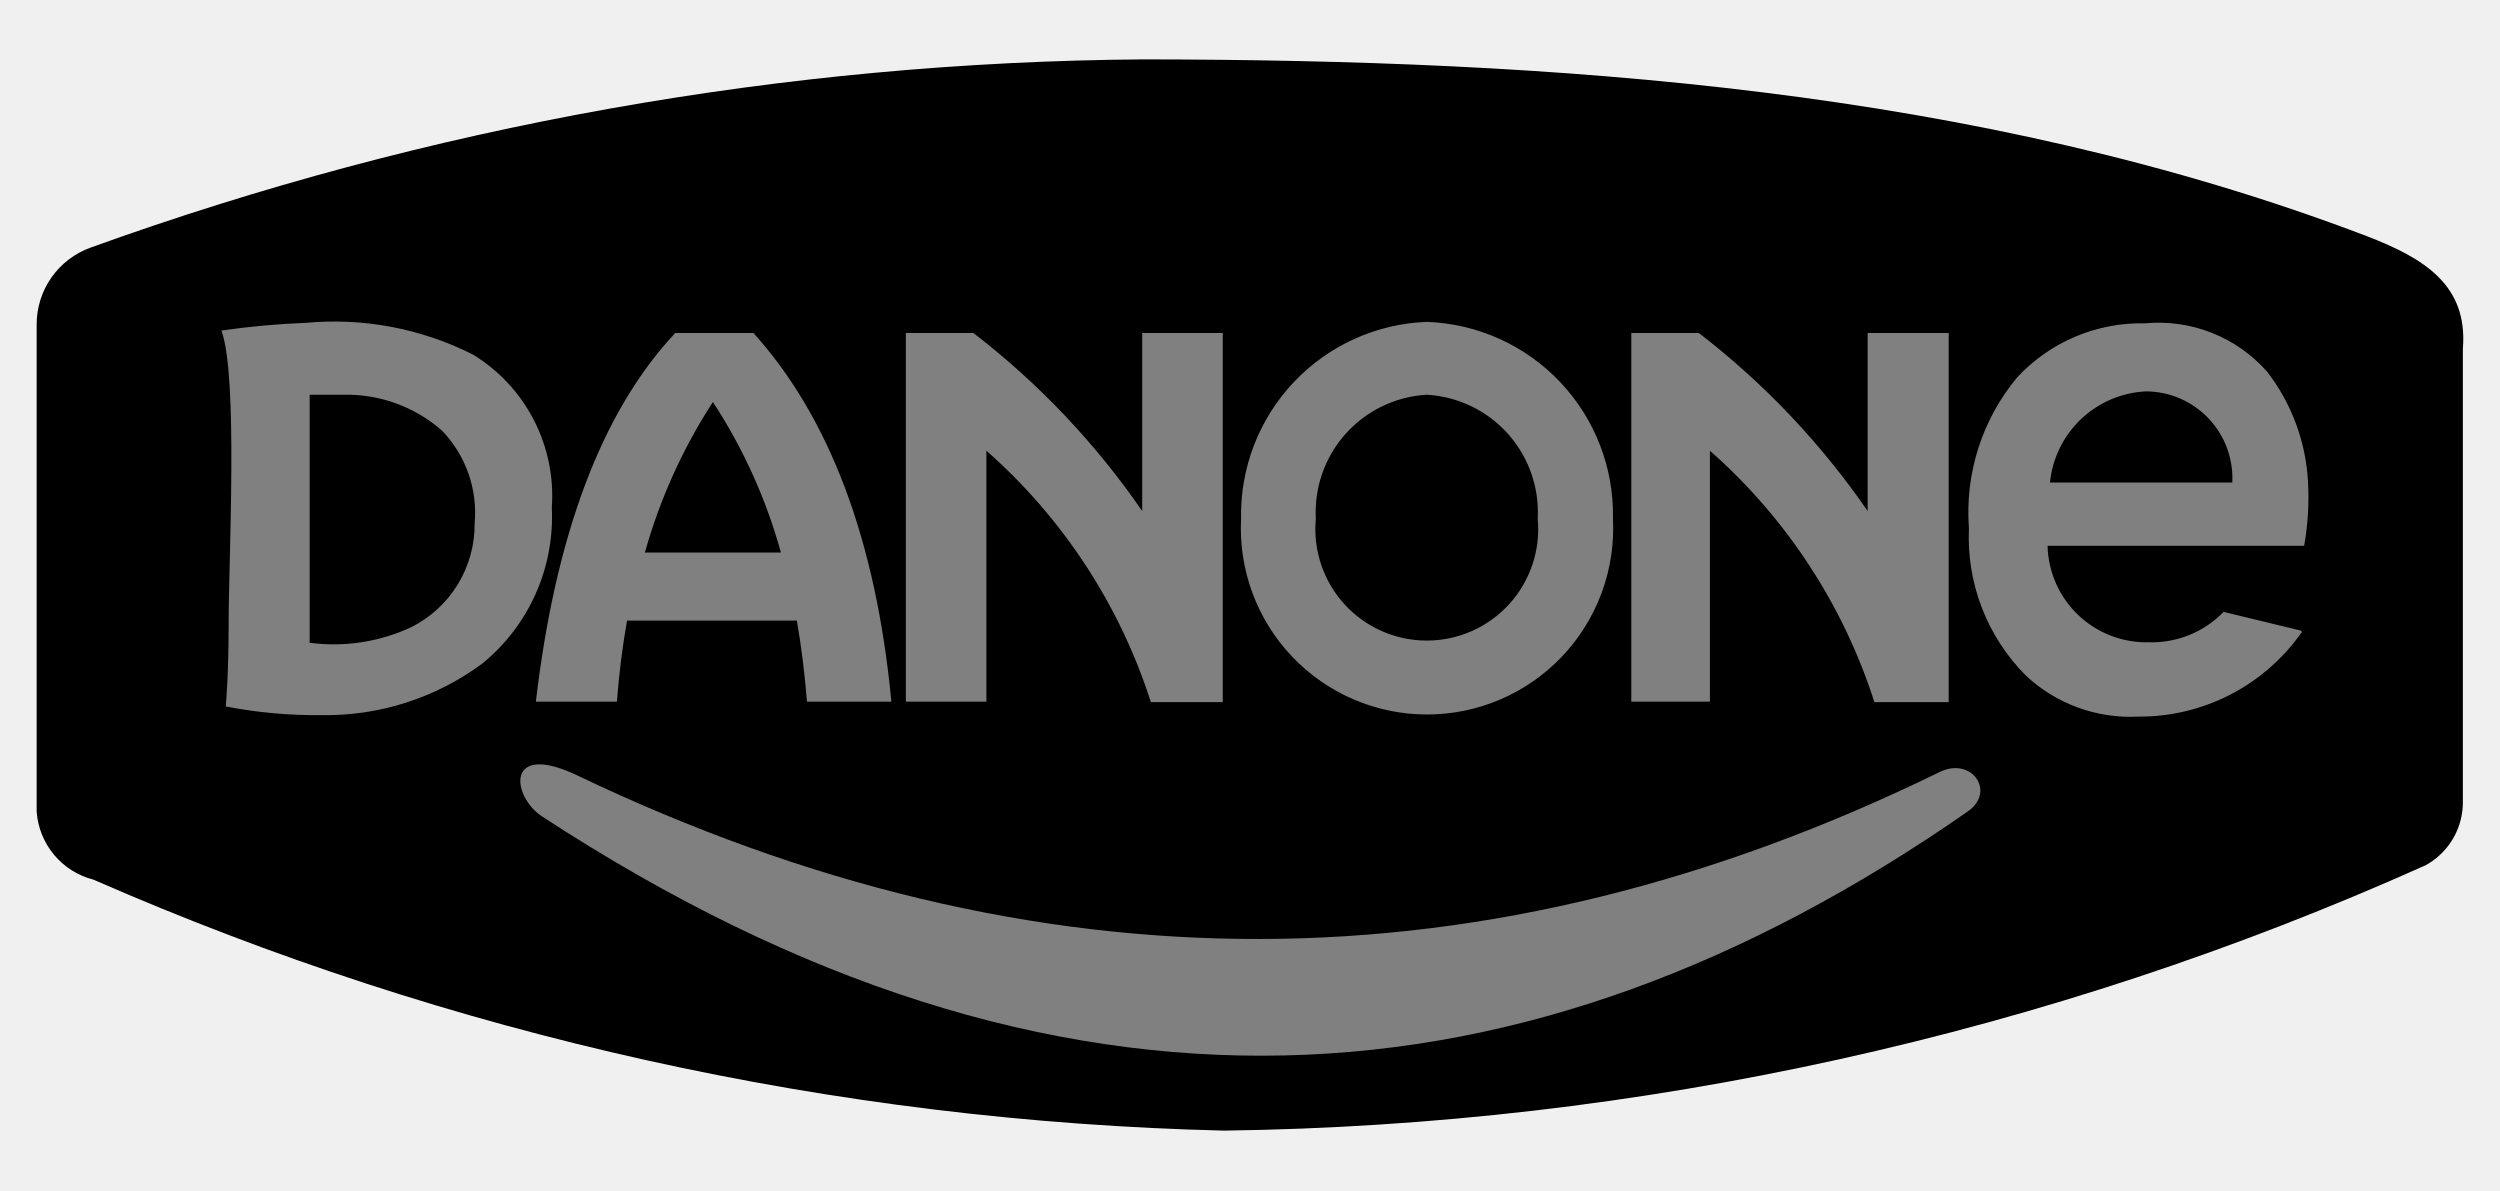
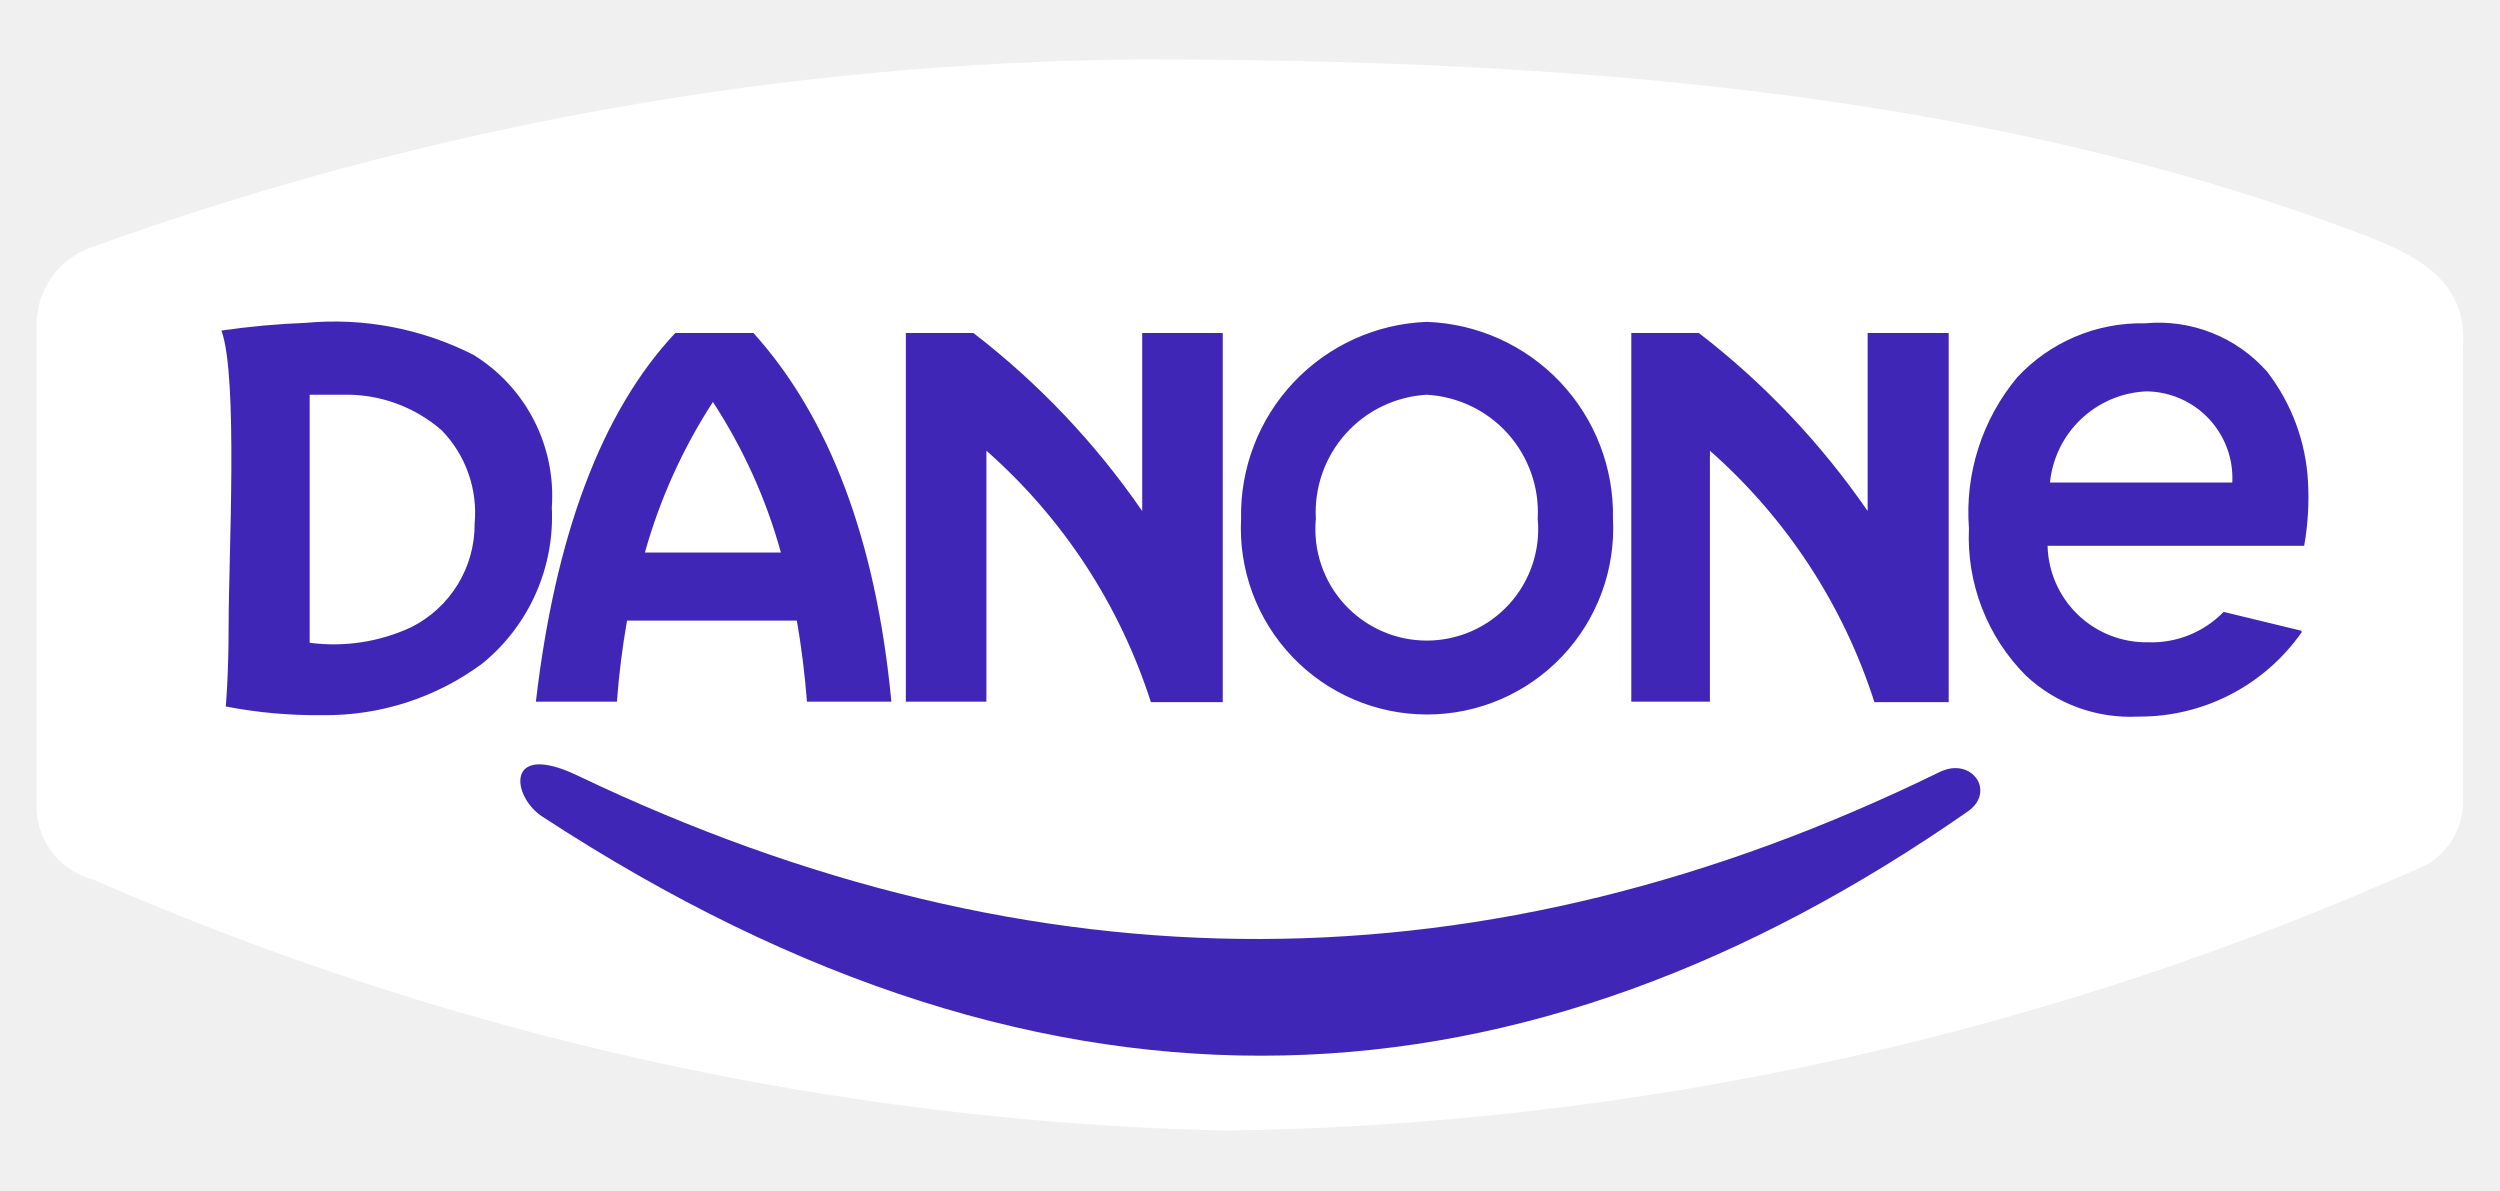
<svg xmlns="http://www.w3.org/2000/svg" width="1428" height="680" viewBox="0 0 1428 680" fill="none">
  <g clip-path="url(#clip0)">
    <path fill-rule="evenodd" clip-rule="evenodd" d="M-0.001 168.423V477.4C0.47 487.125 3.922 496.468 9.887 504.161C15.851 511.854 24.039 517.523 33.336 520.398C241.641 619.207 468.257 673.466 698.708 679.71C943.628 675.931 1184.75 618.543 1405.13 511.578C1412.08 507.215 1417.75 501.094 1421.57 493.834C1425.39 486.574 1427.23 478.433 1426.9 470.234V183.583C1430.2 143.066 1404.03 125.977 1369.59 111.92C1141.46 17.931 891.569 0.016 651.319 0.016C439.239 1.787 229.26 42.231 31.683 119.362C22.083 123.405 13.925 130.249 8.273 139.001C2.62 147.753 -0.263 158.007 -0.001 168.423" fill="transparent" />
-     <path fill-rule="evenodd" clip-rule="evenodd" d="M20.939 185.511V463.619C21.587 472.693 25.077 481.332 30.913 488.309C36.749 495.286 44.635 500.245 53.45 502.482C257.368 591.776 476.726 640.459 699.26 645.808C935.975 642.672 1169.54 591.081 1385.57 494.213C1392.19 490.564 1397.67 485.16 1401.41 478.595C1405.15 472.029 1407.01 464.558 1406.79 457.003V199.293C1409.82 162.91 1384.74 147.475 1351.68 134.796C1129.62 50.179 886.611 34.193 653.249 33.917C448.126 35.413 244.748 71.762 51.797 141.411C42.724 144.663 34.883 150.652 29.355 158.551C23.828 166.45 20.888 175.87 20.939 185.511" fill="black" />
-     <path fill-rule="evenodd" clip-rule="evenodd" d="M1123.83 463.619C1140.36 452.318 1126.31 431.922 1107.85 441.017C849.691 567.254 592.084 568.357 329.792 442.947C288.189 423.102 292.322 455.074 309.68 466.375C604.757 659.314 872.834 638.366 1123.83 463.619" fill="grey" />
-     <path fill-rule="evenodd" clip-rule="evenodd" d="M177.157 225.477H195.892C216.609 224.952 236.768 232.231 252.373 245.873C259.144 252.865 264.324 261.239 267.558 270.421C270.791 279.603 272.003 289.375 271.108 299.069C271.206 311.364 267.849 323.439 261.418 333.916C254.988 344.394 245.744 352.853 234.74 358.329C216.679 366.697 196.613 369.756 176.881 367.149V225.477H177.157ZM446.061 315.607C437.635 285.104 424.53 256.094 407.213 229.611C389.991 256.146 376.893 285.141 368.365 315.607H446.336H446.061ZM385.723 190.197H430.356C473.612 238.156 500.337 308.165 509.154 400.775H460.939C459.653 384.605 457.724 369.17 455.153 354.47H358.171C355.461 369.797 353.529 385.252 352.385 400.775H306.098C317.119 306.511 343.293 235.399 385.723 190.197V190.197ZM517.419 400.775H563.431V257.45C607.139 295.948 639.606 345.573 657.382 401.051H698.433V190.197H652.422V291.903C625.768 253.185 593.232 218.869 555.992 190.197H517.419V400.775ZM930.694 400.775H976.705V257.45C1020.41 295.948 1052.88 345.573 1070.66 401.051H1113.09V190.197H1066.8V291.903C1040.14 253.185 1007.61 218.869 970.368 190.197H931.796V400.775H930.694ZM814.977 183.857C843.917 184.865 871.298 197.227 891.199 218.271C911.1 239.315 921.923 267.35 921.326 296.313C922.06 310.722 919.856 325.129 914.85 338.659C909.844 352.189 902.139 364.56 892.204 375.018C882.269 385.476 870.312 393.803 857.06 399.493C843.807 405.184 829.536 408.118 815.114 408.118C800.693 408.118 786.422 405.184 773.169 399.493C759.917 393.803 747.96 385.476 738.025 375.018C728.09 364.56 720.385 352.189 715.379 338.659C710.372 325.129 708.169 310.722 708.903 296.313C708.305 267.396 719.089 239.401 738.932 218.365C758.774 197.329 786.085 184.936 814.977 183.857V183.857ZM814.977 225.477C832.766 226.473 849.433 234.493 861.315 247.775C873.197 261.057 879.323 278.515 878.345 296.313C879.169 305.135 878.142 314.031 875.332 322.434C872.522 330.836 867.989 338.559 862.025 345.109C856.061 351.659 848.795 356.891 840.694 360.471C832.593 364.051 823.833 365.9 814.977 365.9C806.12 365.9 797.361 364.051 789.26 360.471C781.158 356.891 773.893 351.659 767.928 345.109C761.964 338.559 757.432 330.836 754.621 322.434C751.811 314.031 750.785 305.135 751.608 296.313C750.631 278.515 756.756 261.057 768.638 247.775C780.52 234.493 797.187 226.473 814.977 225.477V225.477ZM1275.09 275.641H1170.94C1172.32 261.777 1178.66 248.876 1188.78 239.307C1198.9 229.738 1212.13 224.142 1226.05 223.547C1232.73 223.613 1239.33 225.029 1245.44 227.709C1251.56 230.389 1257.08 234.278 1261.66 239.143C1266.24 244.008 1269.79 249.749 1272.1 256.021C1274.41 262.293 1275.42 268.966 1275.09 275.641V275.641ZM1314.49 360.258L1270.13 349.509C1264.57 355.238 1257.87 359.742 1250.47 362.732C1243.07 365.723 1235.13 367.133 1227.15 366.873C1212.22 367.169 1197.77 361.535 1186.98 351.204C1176.19 340.873 1169.93 326.686 1169.57 311.748H1316.14C1318.27 299.745 1319.01 287.537 1318.34 275.365C1317.15 252.43 1308.98 230.409 1294.93 212.247C1286.3 202.483 1275.49 194.897 1263.38 190.107C1251.26 185.317 1238.19 183.459 1225.22 184.684C1211.56 184.378 1197.99 186.971 1185.41 192.292C1172.82 197.613 1161.51 205.541 1152.21 215.554C1132.16 239.631 1122.27 270.578 1124.66 301.825C1123.95 317.327 1126.48 332.806 1132.08 347.278C1137.67 361.75 1146.22 374.9 1157.17 385.891C1165.74 393.913 1175.85 400.122 1186.88 404.147C1197.91 408.172 1209.64 409.932 1221.36 409.32C1239.67 409.455 1257.74 405.135 1274.01 396.732C1290.28 388.33 1304.27 376.096 1314.76 361.085L1314.49 360.258ZM126.462 188.819C136.105 214.727 130.595 318.914 130.595 356.124C130.595 386.994 128.942 403.532 128.942 403.532C147.094 407.048 165.556 408.71 184.045 408.493C216.942 408.952 249.079 398.591 275.516 379.001C288.64 368.309 299.067 354.681 305.959 339.217C312.851 323.753 316.013 306.885 315.19 289.973C316.427 272.691 312.892 255.401 304.972 239.992C297.052 224.583 285.052 211.648 270.281 202.6C240.76 187.656 207.622 181.35 174.677 184.409C158.539 185.025 142.444 186.497 126.462 188.819V188.819Z" fill="grey" />
+     <path fill-rule="evenodd" clip-rule="evenodd" d="M20.939 185.511V463.619C21.587 472.693 25.077 481.332 30.913 488.309C36.749 495.286 44.635 500.245 53.45 502.482C257.368 591.776 476.726 640.459 699.26 645.808C935.975 642.672 1169.54 591.081 1385.57 494.213C1392.19 490.564 1397.67 485.16 1401.41 478.595C1405.15 472.029 1407.01 464.558 1406.79 457.003V199.293C1409.82 162.91 1384.74 147.475 1351.68 134.796C1129.62 50.179 886.611 34.193 653.249 33.917C448.126 35.413 244.748 71.762 51.797 141.411C42.724 144.663 34.883 150.652 29.355 158.551C23.828 166.45 20.888 175.87 20.939 185.511" fill="white" />
+     <path fill-rule="evenodd" clip-rule="evenodd" d="M1123.83 463.619C1140.36 452.318 1126.31 431.922 1107.85 441.017C849.691 567.254 592.084 568.357 329.792 442.947C288.189 423.102 292.322 455.074 309.68 466.375C604.757 659.314 872.834 638.366 1123.83 463.619" fill="#4026B6" />
+     <path fill-rule="evenodd" clip-rule="evenodd" d="M177.157 225.477H195.892C216.609 224.952 236.768 232.231 252.373 245.873C259.144 252.865 264.324 261.239 267.558 270.421C270.791 279.603 272.003 289.375 271.108 299.069C271.206 311.364 267.849 323.439 261.418 333.916C254.988 344.394 245.744 352.853 234.74 358.329C216.679 366.697 196.613 369.756 176.881 367.149V225.477H177.157ZM446.061 315.607C437.635 285.104 424.53 256.094 407.213 229.611C389.991 256.146 376.893 285.141 368.365 315.607H446.336H446.061ZM385.723 190.197H430.356C473.612 238.156 500.337 308.165 509.154 400.775H460.939C459.653 384.605 457.724 369.17 455.153 354.47H358.171C355.461 369.797 353.529 385.252 352.385 400.775H306.098C317.119 306.511 343.293 235.399 385.723 190.197V190.197ZM517.419 400.775H563.431V257.45C607.139 295.948 639.606 345.573 657.382 401.051H698.433V190.197H652.422V291.903C625.768 253.185 593.232 218.869 555.992 190.197H517.419V400.775ZM930.694 400.775H976.705V257.45C1020.41 295.948 1052.88 345.573 1070.66 401.051H1113.09V190.197H1066.8V291.903C1040.14 253.185 1007.61 218.869 970.368 190.197H931.796V400.775H930.694ZM814.977 183.857C843.917 184.865 871.298 197.227 891.199 218.271C911.1 239.315 921.923 267.35 921.326 296.313C922.06 310.722 919.856 325.129 914.85 338.659C909.844 352.189 902.139 364.56 892.204 375.018C882.269 385.476 870.312 393.803 857.06 399.493C843.807 405.184 829.536 408.118 815.114 408.118C800.693 408.118 786.422 405.184 773.169 399.493C759.917 393.803 747.96 385.476 738.025 375.018C728.09 364.56 720.385 352.189 715.379 338.659C710.372 325.129 708.169 310.722 708.903 296.313C708.305 267.396 719.089 239.401 738.932 218.365C758.774 197.329 786.085 184.936 814.977 183.857V183.857ZM814.977 225.477C832.766 226.473 849.433 234.493 861.315 247.775C873.197 261.057 879.323 278.515 878.345 296.313C879.169 305.135 878.142 314.031 875.332 322.434C872.522 330.836 867.989 338.559 862.025 345.109C856.061 351.659 848.795 356.891 840.694 360.471C832.593 364.051 823.833 365.9 814.977 365.9C806.12 365.9 797.361 364.051 789.26 360.471C781.158 356.891 773.893 351.659 767.928 345.109C761.964 338.559 757.432 330.836 754.621 322.434C751.811 314.031 750.785 305.135 751.608 296.313C750.631 278.515 756.756 261.057 768.638 247.775C780.52 234.493 797.187 226.473 814.977 225.477V225.477ZM1275.09 275.641H1170.94C1172.32 261.777 1178.66 248.876 1188.78 239.307C1198.9 229.738 1212.13 224.142 1226.05 223.547C1232.73 223.613 1239.33 225.029 1245.44 227.709C1251.56 230.389 1257.08 234.278 1261.66 239.143C1266.24 244.008 1269.79 249.749 1272.1 256.021C1274.41 262.293 1275.42 268.966 1275.09 275.641V275.641ZM1314.49 360.258L1270.13 349.509C1264.57 355.238 1257.87 359.742 1250.47 362.732C1243.07 365.723 1235.13 367.133 1227.15 366.873C1212.22 367.169 1197.77 361.535 1186.98 351.204C1176.19 340.873 1169.93 326.686 1169.57 311.748H1316.14C1318.27 299.745 1319.01 287.537 1318.34 275.365C1317.15 252.43 1308.98 230.409 1294.93 212.247C1286.3 202.483 1275.49 194.897 1263.38 190.107C1251.26 185.317 1238.19 183.459 1225.22 184.684C1211.56 184.378 1197.99 186.971 1185.41 192.292C1172.82 197.613 1161.51 205.541 1152.21 215.554C1132.16 239.631 1122.27 270.578 1124.66 301.825C1123.95 317.327 1126.48 332.806 1132.08 347.278C1137.67 361.75 1146.22 374.9 1157.17 385.891C1165.74 393.913 1175.85 400.122 1186.88 404.147C1197.91 408.172 1209.64 409.932 1221.36 409.32C1239.67 409.455 1257.74 405.135 1274.01 396.732C1290.28 388.33 1304.27 376.096 1314.76 361.085L1314.49 360.258ZM126.462 188.819C136.105 214.727 130.595 318.914 130.595 356.124C130.595 386.994 128.942 403.532 128.942 403.532C147.094 407.048 165.556 408.71 184.045 408.493C216.942 408.952 249.079 398.591 275.516 379.001C288.64 368.309 299.067 354.681 305.959 339.217C312.851 323.753 316.013 306.885 315.19 289.973C316.427 272.691 312.892 255.401 304.972 239.992C297.052 224.583 285.052 211.648 270.281 202.6C240.76 187.656 207.622 181.35 174.677 184.409C158.539 185.025 142.444 186.497 126.462 188.819V188.819Z" fill="#4026B6" />
  </g>
  <defs>
    <clipPath id="clip0">
      <rect width="1428" height="680" fill="white" />
    </clipPath>
  </defs>
</svg>
